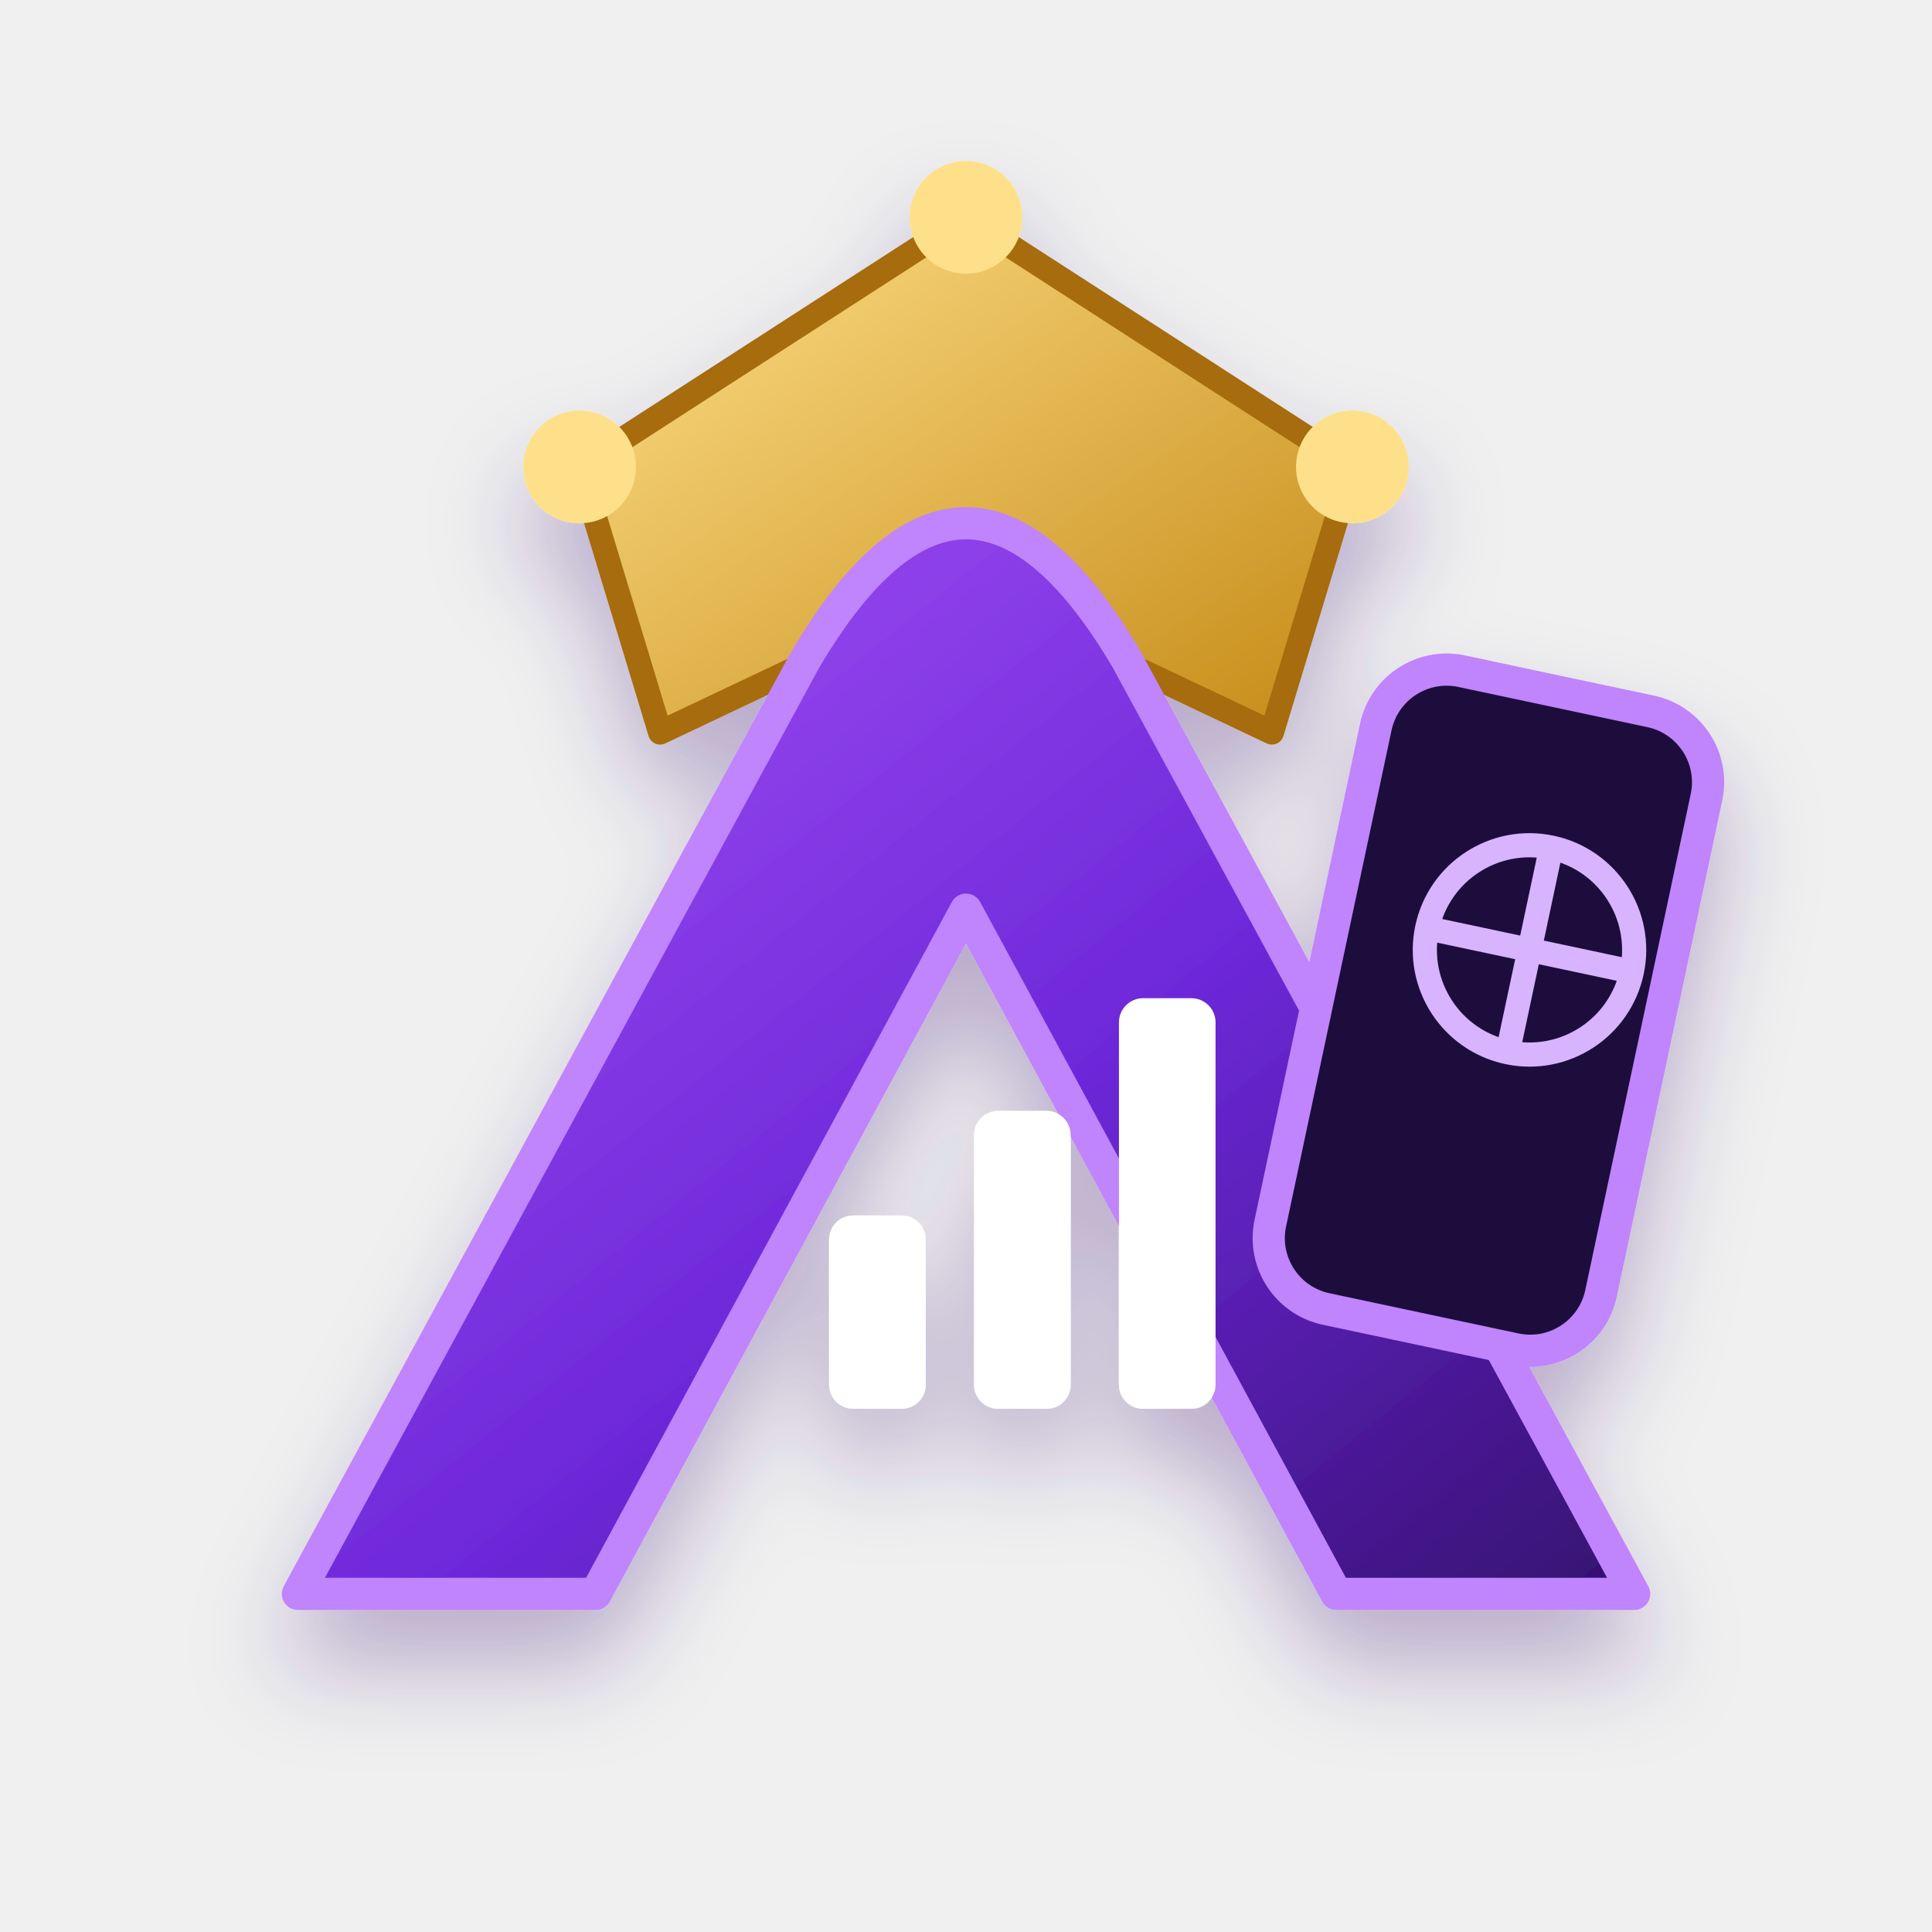
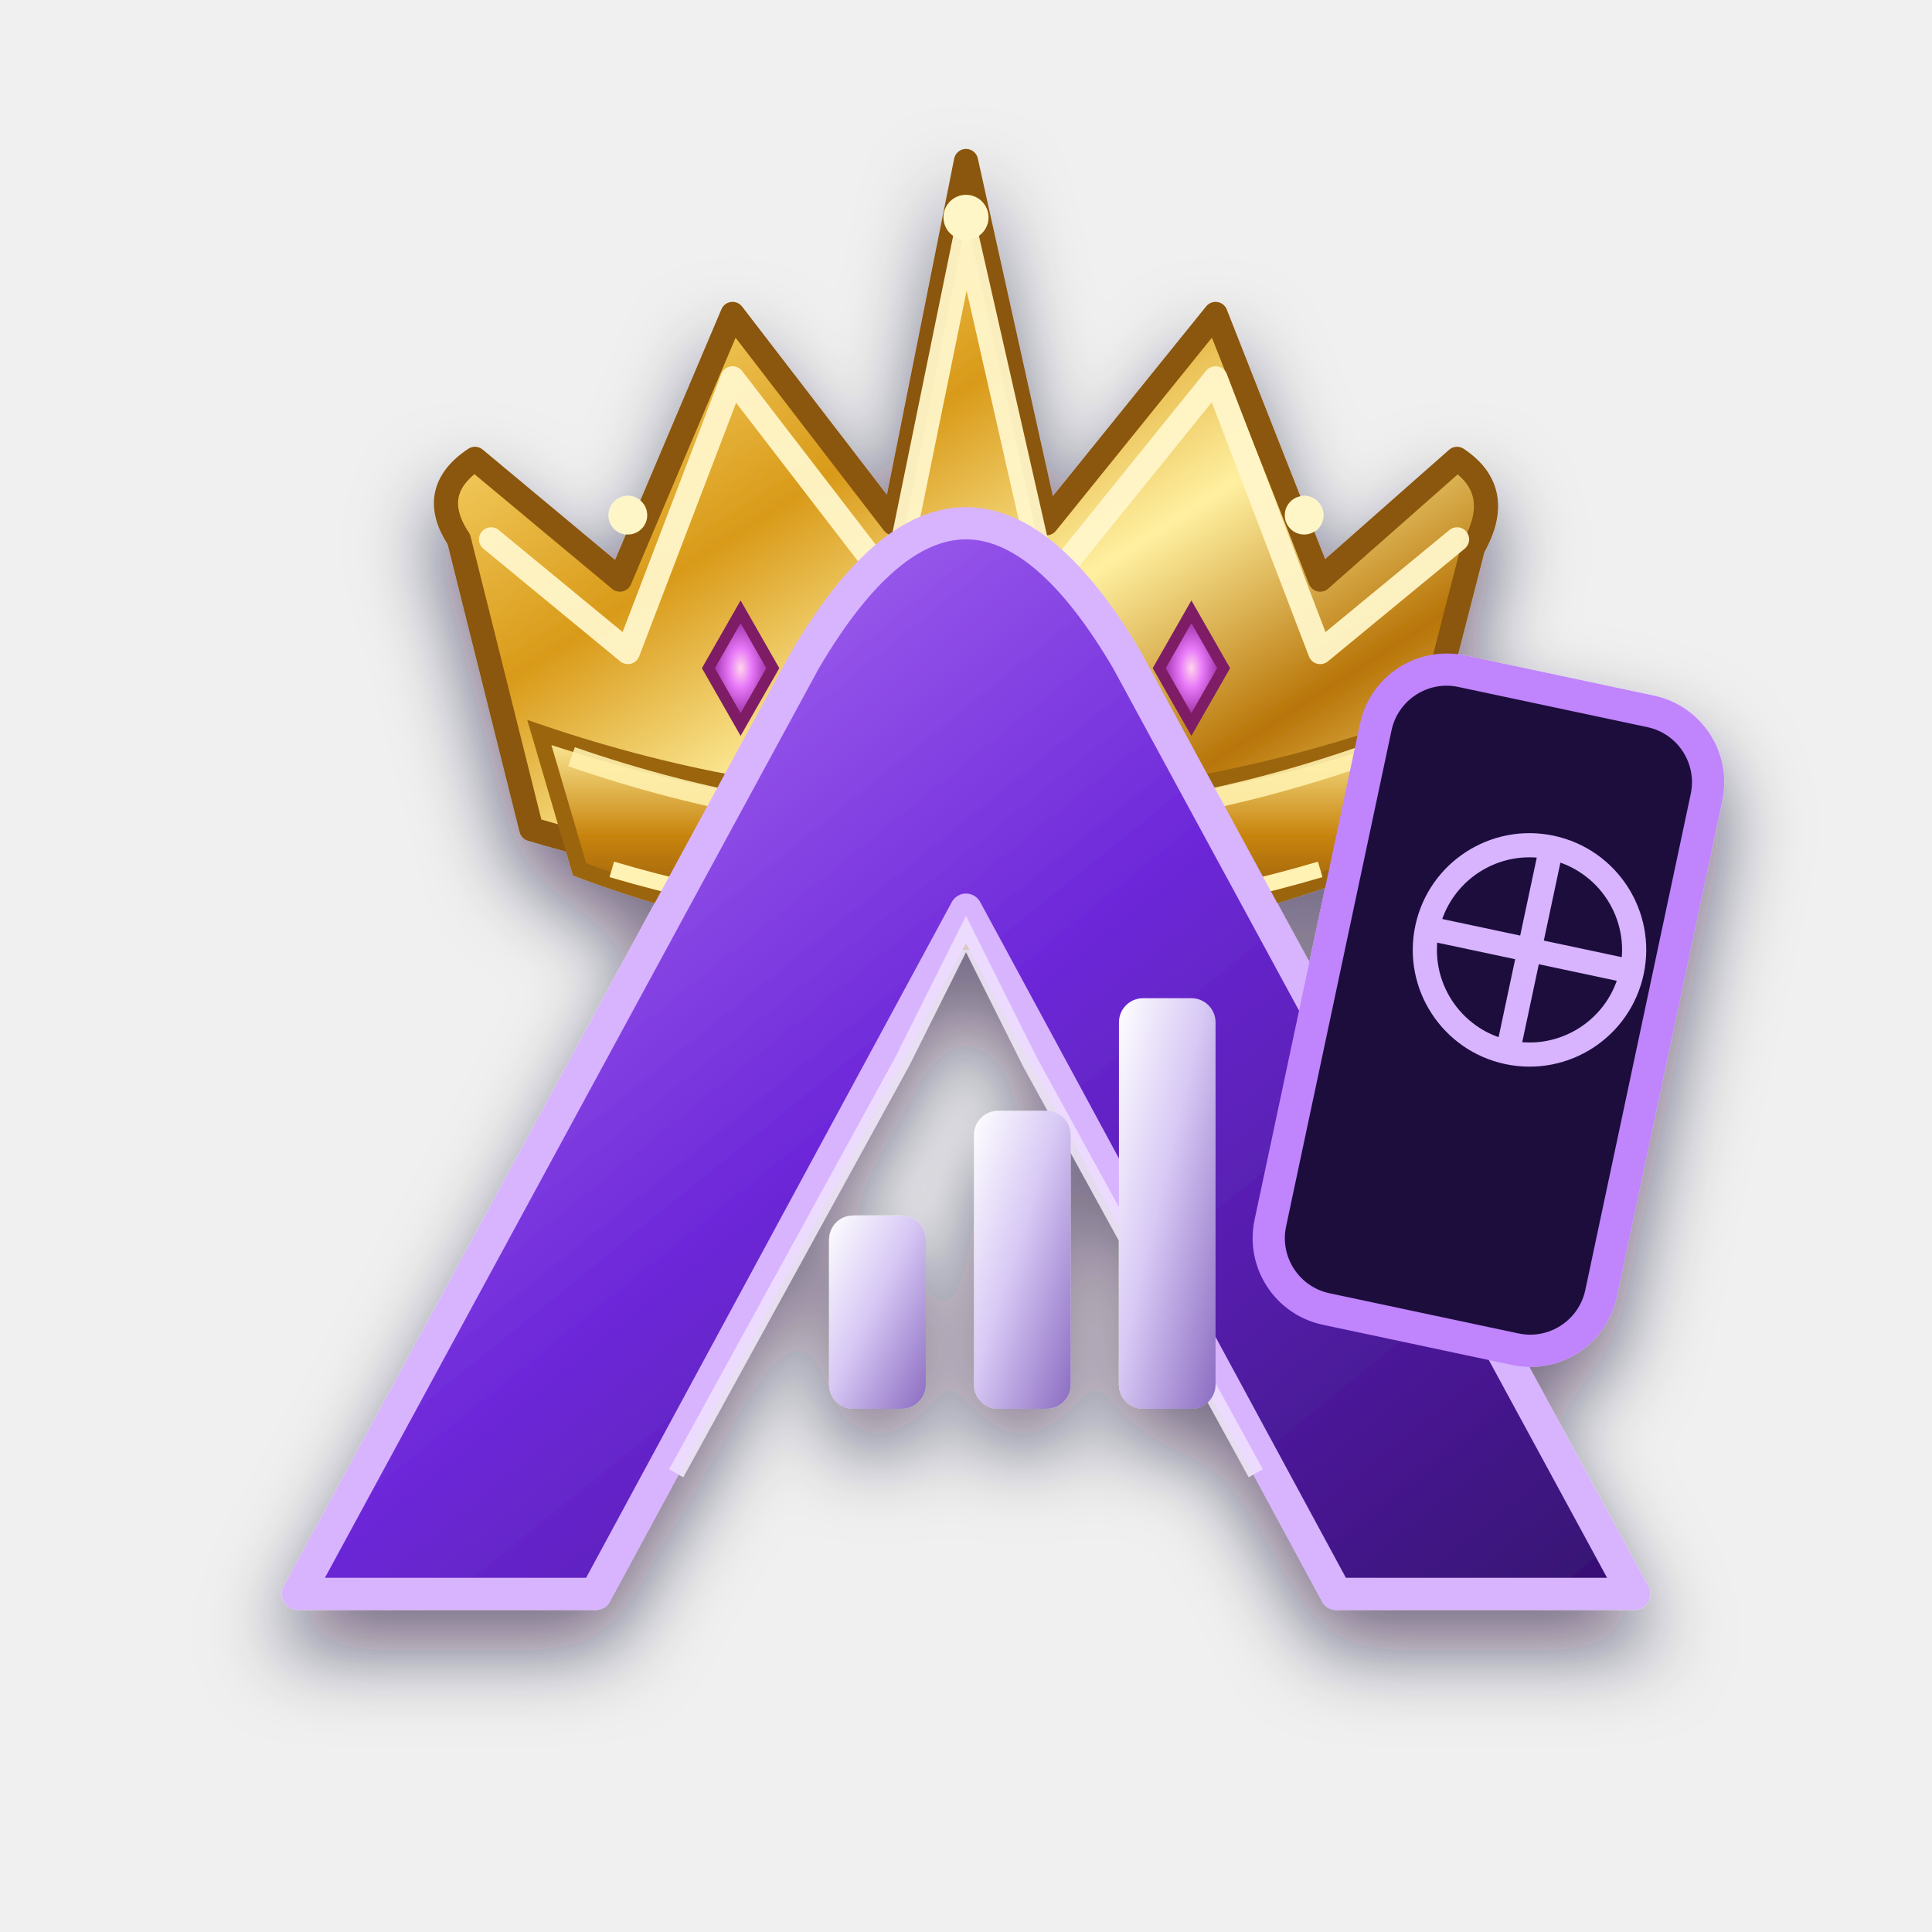
<svg xmlns="http://www.w3.org/2000/svg" viewBox="0 0 240 240">
  <defs>
    <linearGradient id="p" x1="0" y1="0" x2="1" y2="1">
-       <stop stop-color="#a855f7" />
-       <stop offset=".55" stop-color="#6d28d9" />
+       <stop stop-color="#c084fc" />
+       <stop offset=".48" stop-color="#6d28d9" />
      <stop offset="1" stop-color="#35106f" />
    </linearGradient>
-     <linearGradient id="g" x1="0" y1="0" x2="1" y2="1">
-       <stop stop-color="#ffe08a" />
-       <stop offset="1" stop-color="#c58a16" />
+     <linearGradient id="gold" x1="0" y1="0" x2="0.9" y2="1">
+       <stop stop-color="#fff7c2" />
+       <stop offset=".18" stop-color="#f8d66d" />
+       <stop offset=".42" stop-color="#d99a19" />
+       <stop offset=".62" stop-color="#fff0a0" />
+       <stop offset=".82" stop-color="#b87508" />
+       <stop offset="1" stop-color="#ffe58a" />
    </linearGradient>
-     <filter id="s" x="-30%" y="-30%" width="160%" height="170%">
-       <feDropShadow dx="0" dy="7" stdDeviation="6" flood-color="#35106f" flood-opacity=".28" />
+     <linearGradient id="goldSide" x1="0" y1="0" x2="0" y2="1">
+       <stop stop-color="#fff0a0" />
+       <stop offset=".5" stop-color="#c7830c" />
+       <stop offset="1" stop-color="#7d4805" />
+     </linearGradient>
+     <linearGradient id="silver" x1="0" y1="0" x2="1" y2="1">
+       <stop stop-color="#fff" />
+       <stop offset=".45" stop-color="#d8c9f5" />
+       <stop offset="1" stop-color="#8b6cc1" />
+     </linearGradient>
+     <radialGradient id="ruby">
+       <stop stop-color="#ffd4ec" />
+       <stop offset=".35" stop-color="#e879f9" />
+       <stop offset="1" stop-color="#86198f" />
+     </radialGradient>
+     <filter id="shadow" x="-35%" y="-35%" width="170%" height="180%">
+       <feDropShadow dx="0" dy="5" stdDeviation="5" flood-color="#16052f" flood-opacity=".55" />
    </filter>
  </defs>
-   <g filter="url(#s)">
-     <path d="M72 58 120 27 168 58 158 91 120 73 82 91Z" fill="url(#g)" stroke="#a66c08" stroke-width="3" stroke-linejoin="round" />
-     <circle cx="72" cy="58" r="7" fill="#ffe08a" />
-     <circle cx="120" cy="27" r="7" fill="#ffe08a" />
-     <circle cx="168" cy="58" r="7" fill="#ffe08a" />
-     <path d="M37 198 100 82Q120 48 140 82L203 198H166L120 113 74 198Z" fill="url(#p)" stroke="#c084fc" stroke-width="4" stroke-linejoin="round" />
-     <rect x="103" y="151" width="12" height="24" rx="3" fill="#fff" />
-     <rect x="121" y="138" width="12" height="37" rx="3" fill="#fff" />
-     <rect x="139" y="124" width="12" height="51" rx="3" fill="#fff" />
+   <g filter="url(#shadow)">
+     <path d="M57 67 Q53 61 59 57 L77 72 91 39 111 65 120 20 130 65 151 39 164 72 181 57 Q187 61 183 68 L174 103 Q120 119 66 103Z" fill="url(#gold)" stroke="#8b5708" stroke-width="3" stroke-linejoin="round" />
+     <path d="M67 91 Q120 109 173 91 L168 108 Q120 126 72 108Z" fill="url(#goldSide)" stroke="#9b650d" stroke-width="2" />
+     <path d="M61 67 78 81 91 47 111 73 120 29 130 73 151 47 164 81 181 67" fill="none" stroke="#fff6c8" stroke-width="3" stroke-linecap="round" stroke-linejoin="round" opacity=".95" />
+     <path d="M71 94 Q120 111 169 94" fill="none" stroke="#fff1ad" stroke-width="2.5" opacity=".9" />
+     <g fill="url(#ruby)" stroke="#7e1d65" stroke-width="1.4">
+       <path d="M116 82 120 75 124 82 120 89Z" />
+       <path d="M88 83 92 76 96 83 92 90Z" />
+       <path d="M144 83 148 76 152 83 148 90Z" />
+     </g>
+     <g fill="#fff6c7">
+       <circle cx="78" cy="64" r="2.4" />
+       <circle cx="120" cy="27" r="2.8" />
+       <circle cx="162" cy="64" r="2.4" />
+       <circle cx="105" cy="99" r="2" />
+       <circle cx="135" cy="99" r="2" />
+     </g>
+     <path d="M76 108 Q120 121 164 108" fill="none" stroke="#fff2b2" stroke-width="2" />
+     <path d="M37 198 100 82Q120 48 140 82L203 198H166L120 113 74 198Z" fill="url(#p)" stroke="#d8b4fe" stroke-width="4" stroke-linejoin="round" />
+     <path d="M84 183 112 132 120 116 128 132 156 183" fill="none" stroke="#f3e8ff" stroke-width="2" opacity=".75" />
+     <rect x="103" y="151" width="12" height="24" rx="3" fill="url(#silver)" />
+     <rect x="121" y="138" width="12" height="37" rx="3" fill="url(#silver)" />
+     <rect x="139" y="124" width="12" height="51" rx="3" fill="url(#silver)" />
    <rect x="164" y="85" width="42" height="81" rx="9" fill="#1d103d" stroke="#c084fc" stroke-width="4" transform="rotate(12 185 125)" />
    <path d="M177 118a13 13 0 1 0 26 0a13 13 0 1 0-26 0M190 105v26M177 118h26" fill="none" stroke="#d8b4fe" stroke-width="3" transform="rotate(12 190 118)" />
  </g>
</svg>
